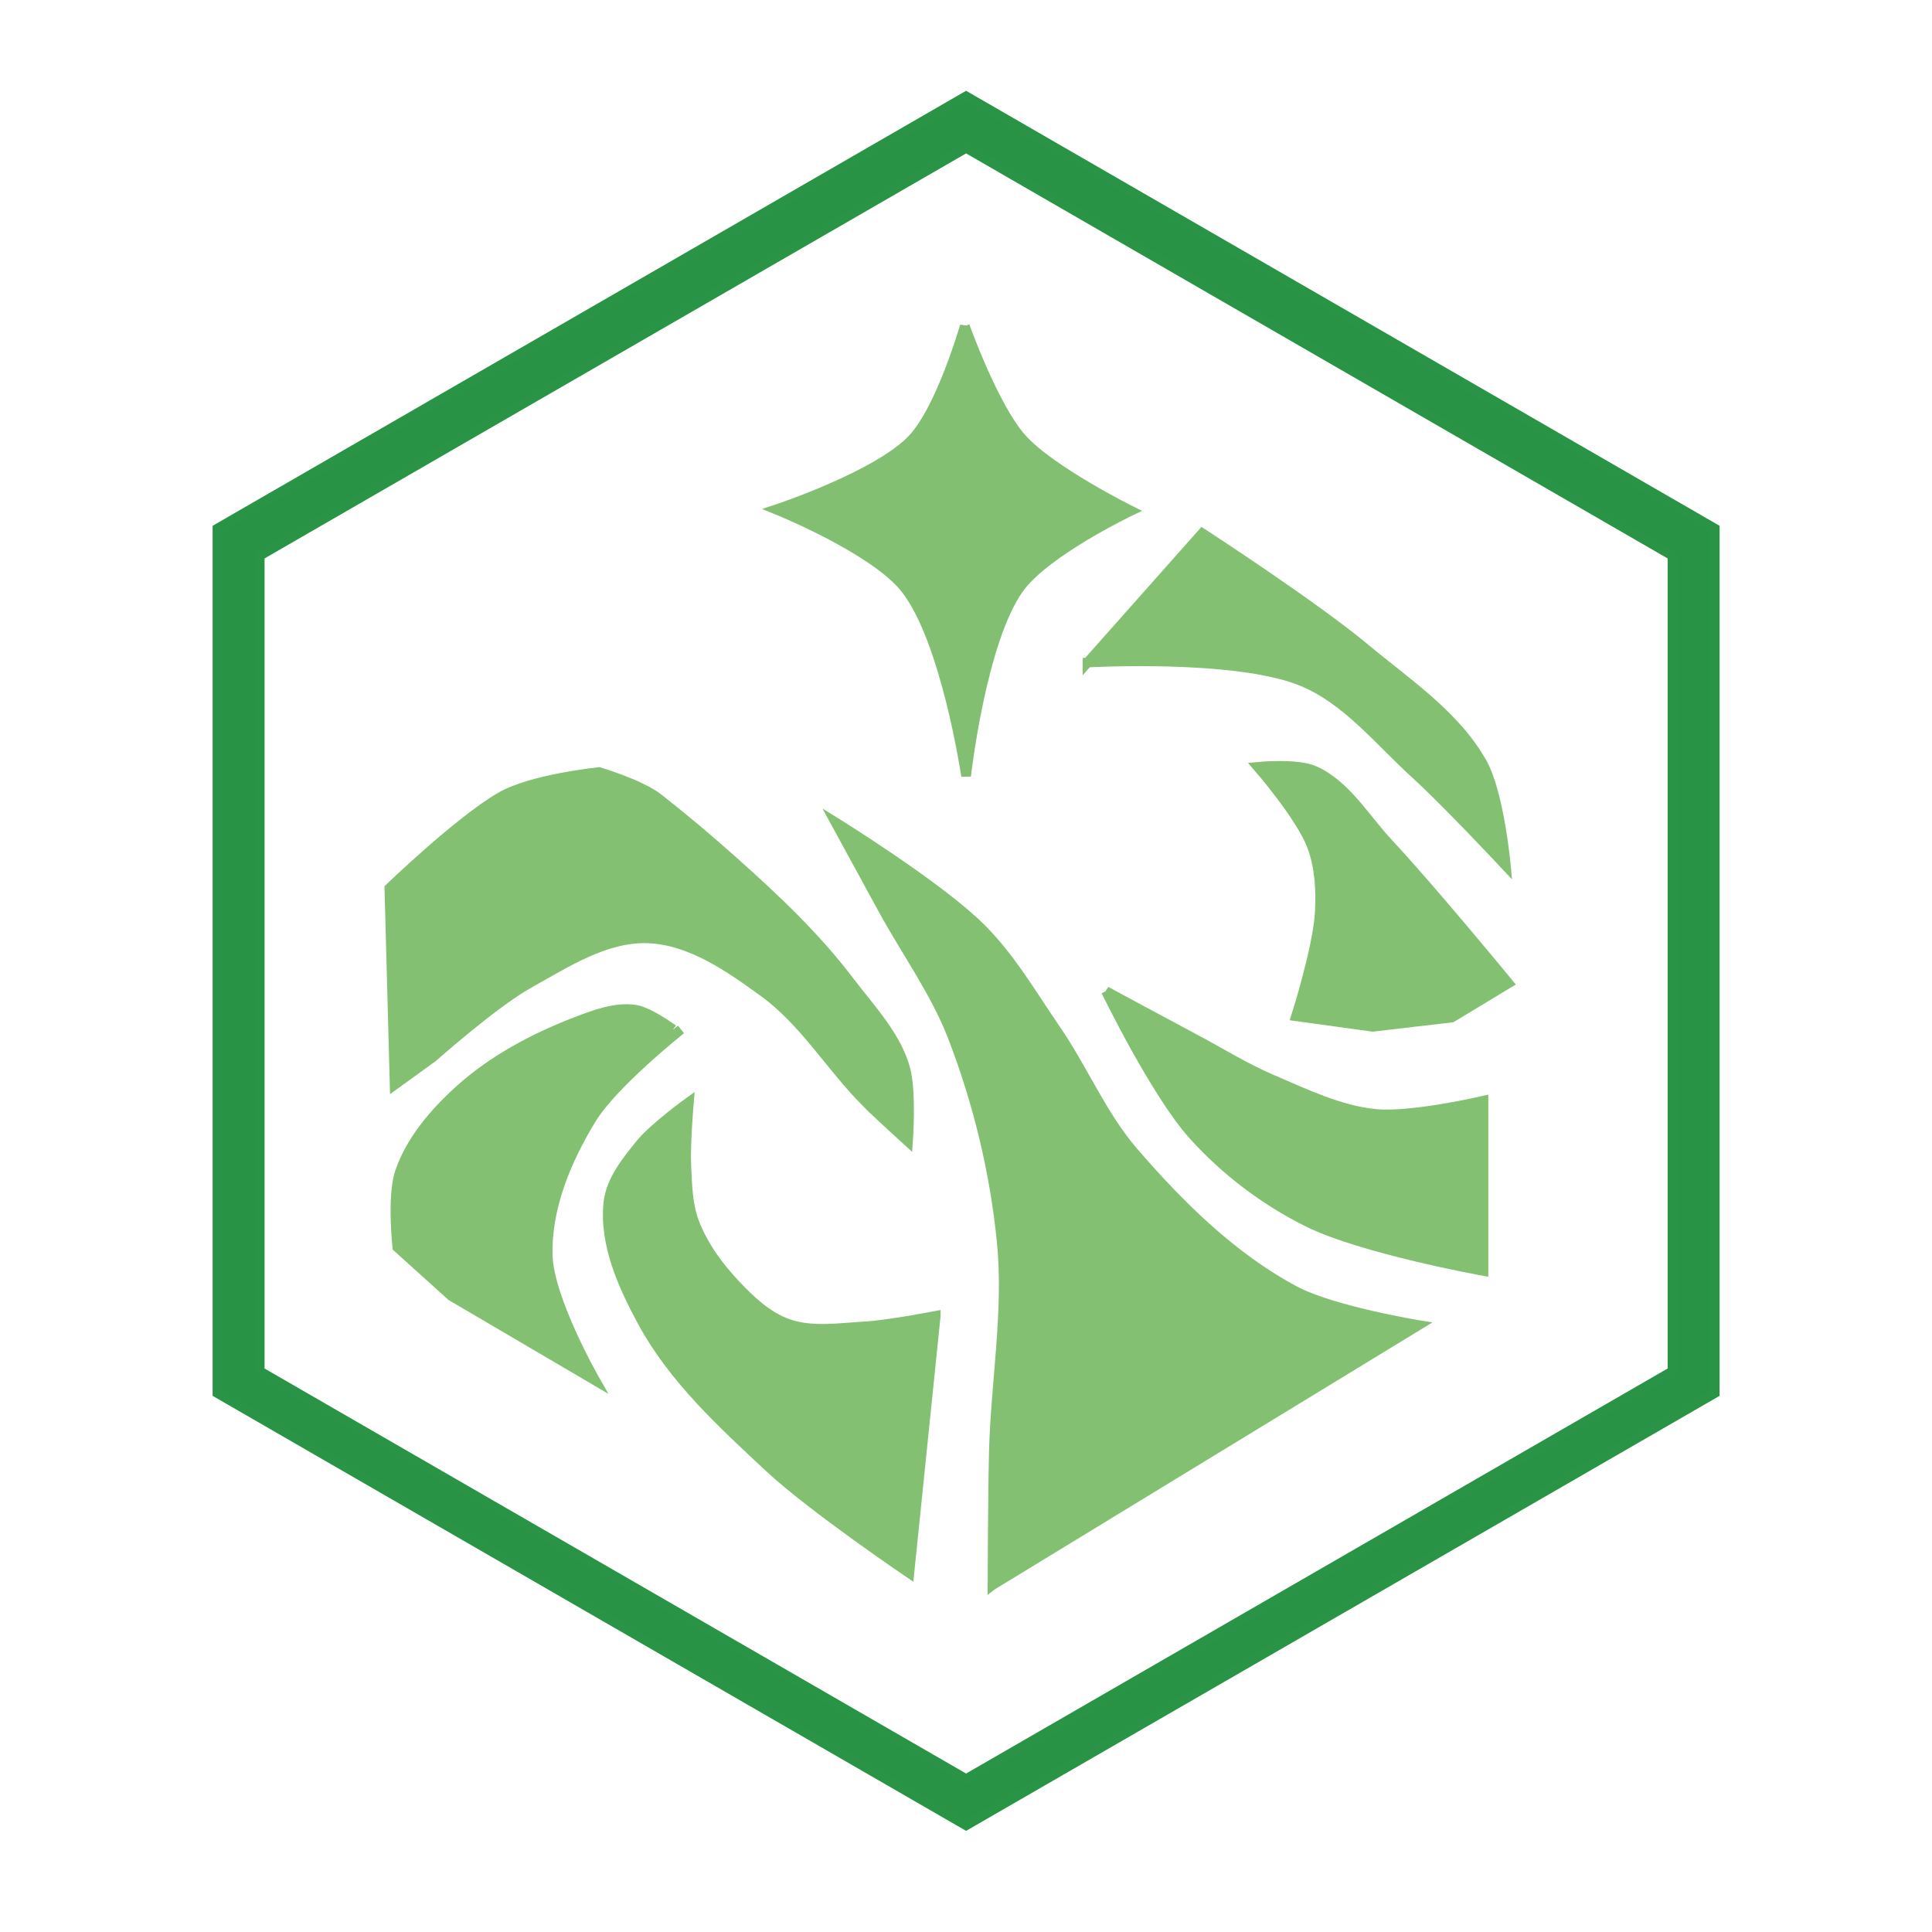
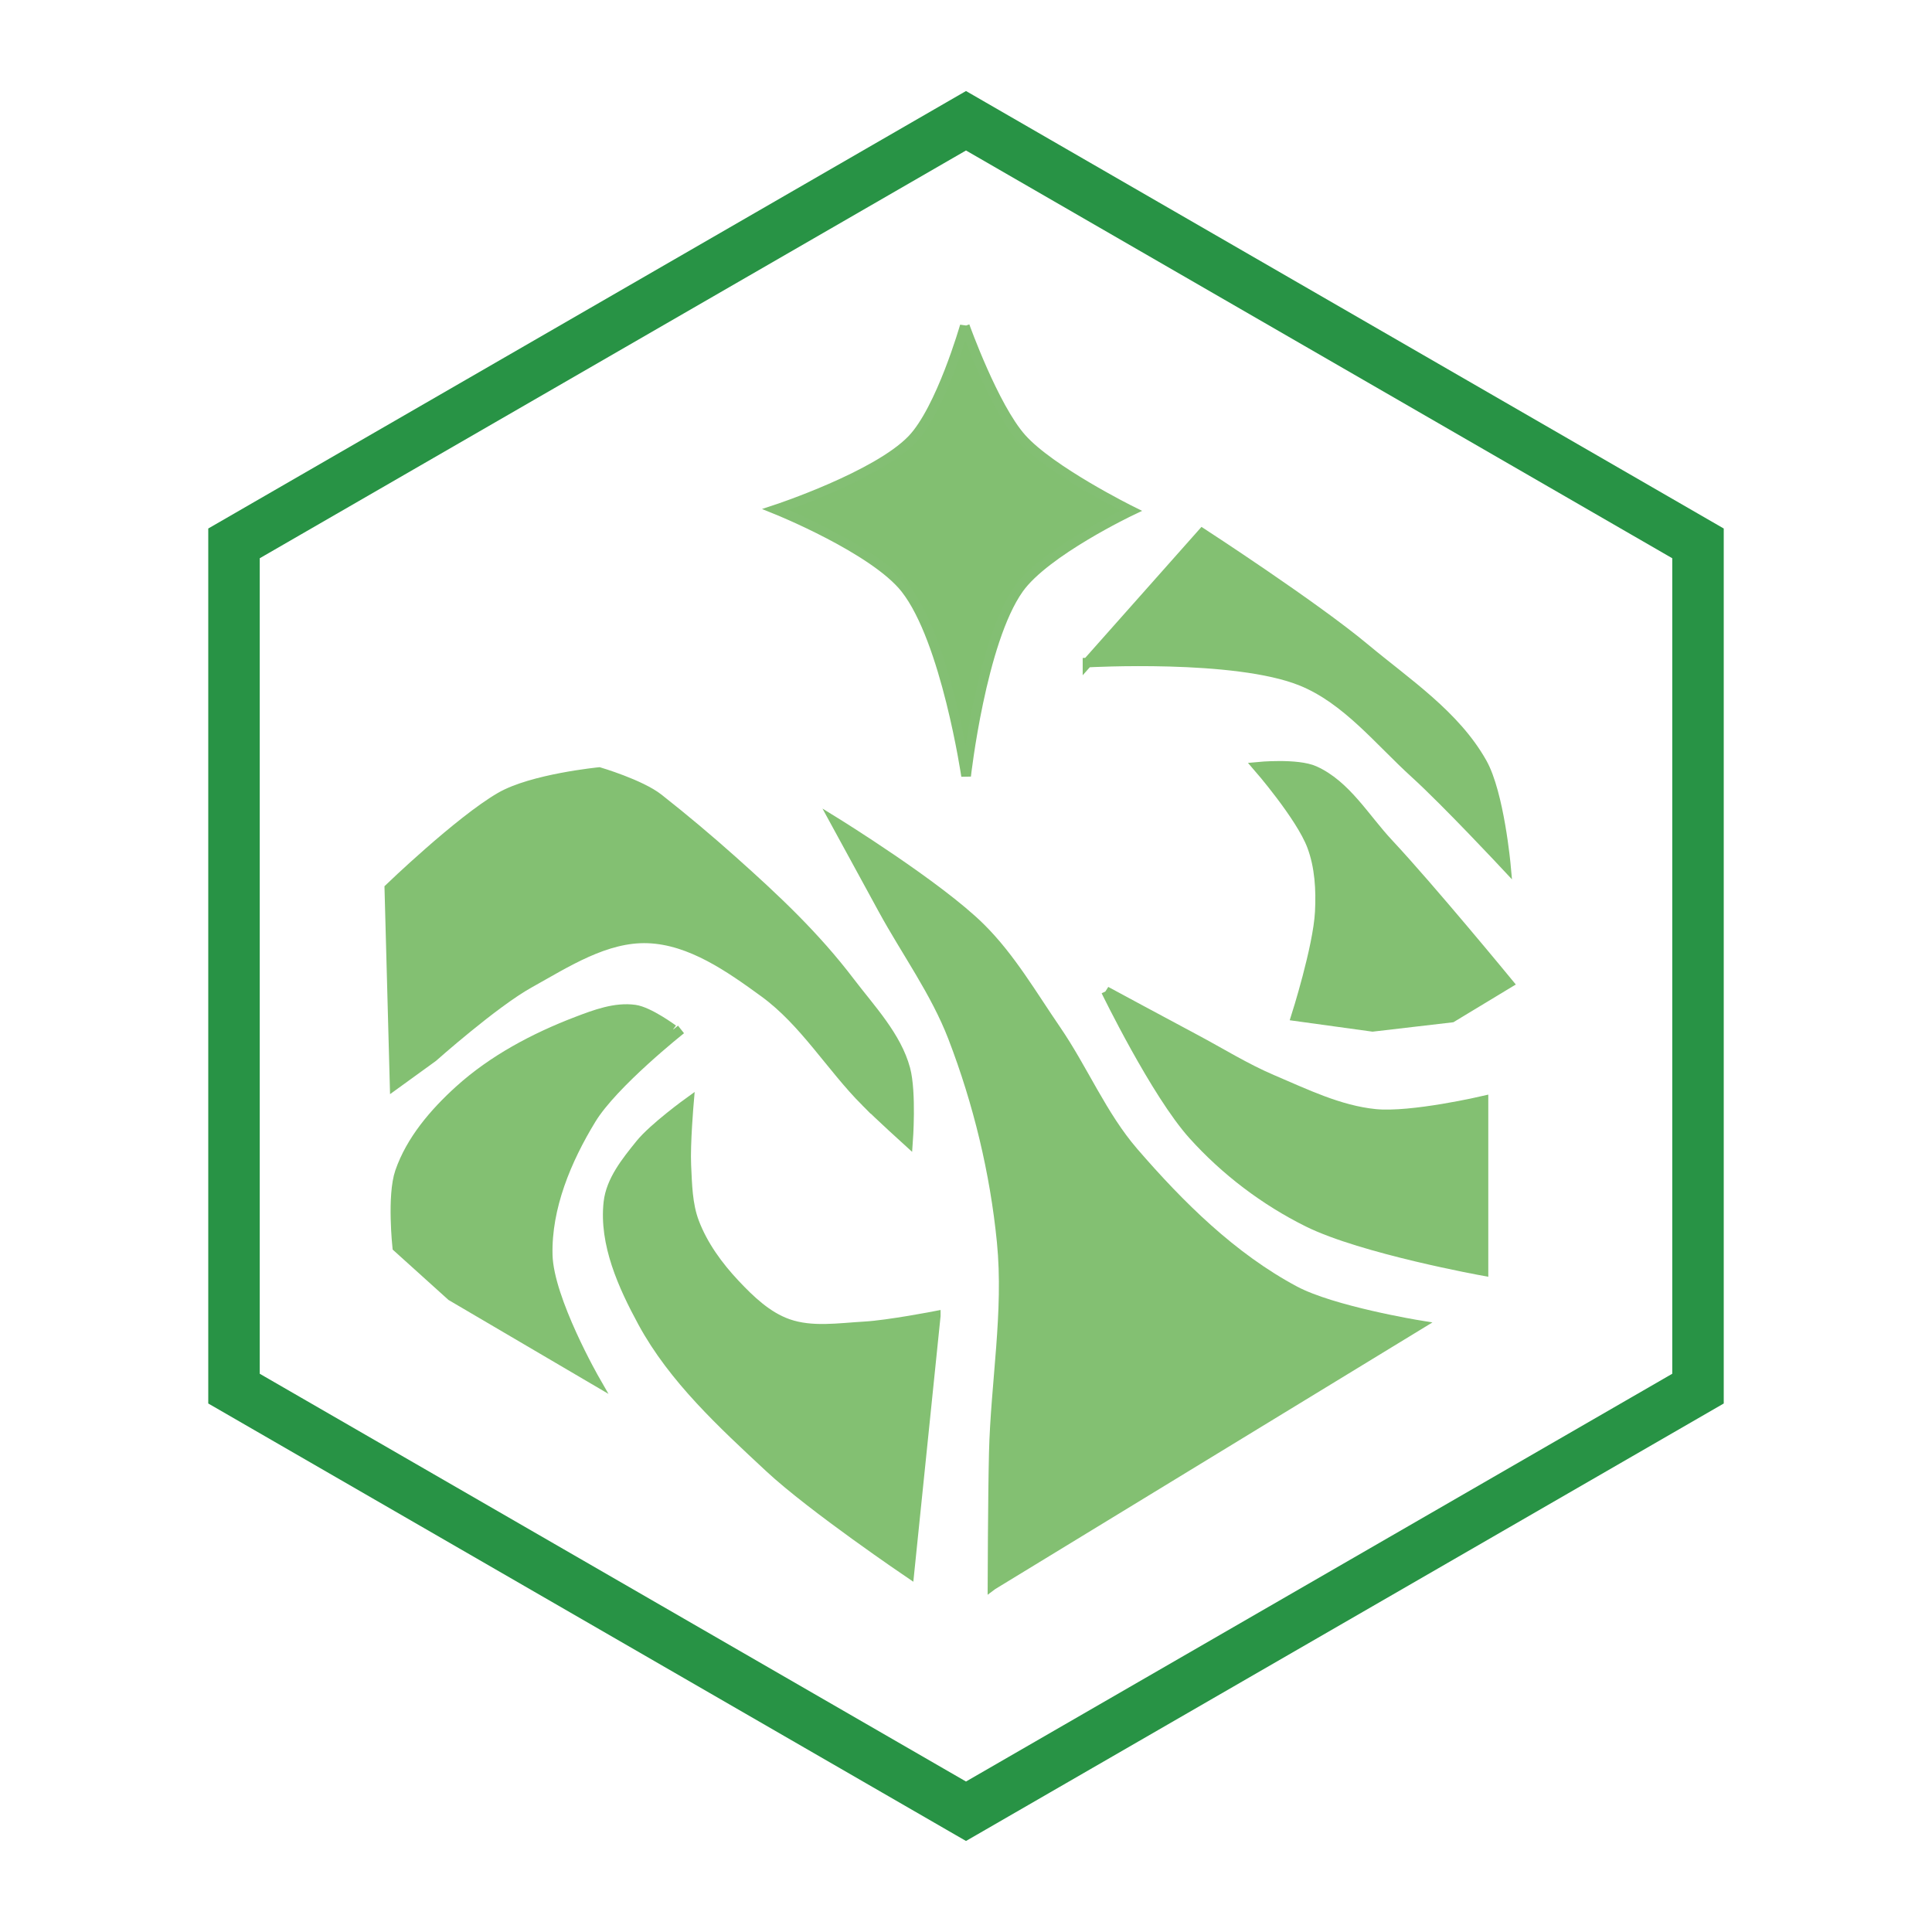
<svg xmlns="http://www.w3.org/2000/svg" width="200.0px" height="200.0px" viewBox="0 0 200.0 200.0" version="1.1" id="SVGRoot" xml:space="preserve">
  <defs id="defs11732" />
+   <style>
+ 	 		.hexagon {
+ 	 			fill: #289345;
+ 	 			stroke: #289345;
+ 	 		}
+ 	 	</style>
  <g id="layer1">
-     <path id="path15698" style="display:inline;fill:#289345;fill-opacity:1;stroke:#299445;stroke-opacity:1" d="M 100.01,9.975 22.51,54.719 v 89.49 l 77.5,44.744 77.502,-44.744 V 54.719 Z m 0,5.328 73.123,42.217 v 84.436 l -73.123,42.217 -73.123,-42.217 V 57.52 Z" />
+     <path id="hex-border" class="hexagon" d="M 100 10 L 22.059 55 L 22.059 145 L 100 190 L 177.941 145 L 177.941 55 L 100 10 z M 100 15 L 173.611 57.5 L 173.611 142.5 L 100 185 L 26.389 142.5 L 26.389 57.5 L 100 15 z " />
    <path style="display:inline;fill:#82bf71;fill-opacity:1;stroke:#83bf73;stroke-width:1px;stroke-linecap:butt;stroke-linejoin:miter;stroke-opacity:1" d="m 99.874,33.747 c 0,0 -2.472,8.635 -5.465,11.75 -3.655,3.804 -14.072,7.241 -14.072,7.241 0,0 10.151,4.087 13.389,8.198 4.207,5.339 6.285,19.401 6.285,19.401 0,0 1.565,-13.93 5.465,-19.401 2.735,-3.837 11.613,-8.061 11.613,-8.061 0,0 -8.326,-4.126 -11.34,-7.514 -2.883,-3.242 -5.875,-11.613 -5.875,-11.613 z" id="path16483" />
    <path style="fill:#83c072;stroke:#83c072;stroke-width:1px;stroke-linecap:butt;stroke-linejoin:miter;stroke-opacity:1;fill-opacity:1" d="m 112.58,68.586 11.886,-13.389 c 0,0 11.534,7.494 16.805,11.886 4.354,3.629 9.384,6.945 12.16,11.886 1.785,3.179 2.459,10.657 2.459,10.657 0,0 -6.115,-6.552 -9.427,-9.564 -3.736,-3.397 -7.069,-7.669 -11.75,-9.564 -6.864,-2.779 -22.133,-1.913 -22.133,-1.913 z" id="path18660" />
    <path style="fill:#83c072;stroke:#83c072;stroke-width:1px;stroke-linecap:butt;stroke-linejoin:miter;stroke-opacity:1;fill-opacity:1" d="m 134.167,105.202 c 0,0 2.266,-7.108 2.459,-10.793 0.12,-2.29 -0.013,-4.684 -0.82,-6.831 -1.164,-3.098 -5.602,-8.198 -5.602,-8.198 0,0 4.085,-0.396 5.875,0.41 3.26,1.467 5.209,4.904 7.651,7.514 4.346,4.647 12.433,14.482 12.433,14.482 l -5.875,3.552 -8.198,0.956 z" id="path18662" />
    <path style="fill:#83c072;stroke:#83c072;stroke-width:1px;stroke-linecap:butt;stroke-linejoin:miter;stroke-opacity:1;fill-opacity:1" d="m 114.493,102.606 c 0,0 5.134,10.58 9.017,14.892 3.328,3.696 7.431,6.809 11.886,9.017 5.633,2.792 18.171,5.055 18.171,5.055 v -17.625 c 0,0 -7.46,1.743 -11.203,1.366 -3.726,-0.375 -7.212,-2.085 -10.657,-3.552 -2.792,-1.19 -5.381,-2.811 -8.061,-4.235 -3.059,-1.625 -9.154,-4.919 -9.154,-4.919 z" id="path18664" />
    <path style="fill:#83c072;stroke:#83c072;stroke-width:1px;stroke-linecap:butt;stroke-linejoin:miter;stroke-opacity:1;fill-opacity:1" d="m 102.743,164.088 44.13,-26.915 c 0,0 -8.924,-1.461 -12.843,-3.552 -6.467,-3.452 -11.875,-8.8 -16.668,-14.346 -3.28,-3.795 -5.223,-8.57 -8.061,-12.706 -2.468,-3.598 -4.69,-7.448 -7.788,-10.52 -4.399,-4.362 -15.029,-10.93 -15.029,-10.93 0,0 3.278,6.012 4.919,9.017 2.412,4.418 5.434,8.554 7.241,13.253 2.605,6.774 4.342,13.955 5.055,21.177 0.717,7.257 -0.647,14.57 -0.82,21.86 -0.108,4.553 -0.137,13.663 -0.137,13.663 z" id="path18666" />
    <path style="fill:#83c072;stroke:#83c072;stroke-width:1px;stroke-linecap:butt;stroke-linejoin:miter;stroke-opacity:1;fill-opacity:1" d="m 96.868,136.216 -2.733,26.642 c 0,0 -10.057,-6.808 -14.482,-10.93 -4.866,-4.532 -9.94,-9.187 -13.116,-15.029 -2.059,-3.787 -4.028,-8.149 -3.552,-12.433 0.252,-2.269 1.846,-4.235 3.279,-6.012 1.398,-1.734 5.055,-4.372 5.055,-4.372 0,0 -0.379,4.373 -0.273,6.558 0.096,1.975 0.122,4.025 0.82,5.875 0.905,2.399 2.478,4.554 4.235,6.421 1.561,1.658 3.318,3.342 5.465,4.099 2.493,0.879 5.285,0.422 7.924,0.273 2.482,-0.14 7.378,-1.093 7.378,-1.093 z" id="path18668" />
    <path style="fill:#83c072;stroke:#83c072;stroke-width:1px;stroke-linecap:butt;stroke-linejoin:miter;stroke-opacity:1;fill-opacity:1" d="m 70.499,106.568 c 0,0 -7.01,5.552 -9.291,9.291 -2.565,4.205 -4.637,9.148 -4.509,14.072 0.121,4.625 4.919,12.979 4.919,12.979 l -14.892,-8.744 -5.602,-5.055 c 0,0 -0.572,-5.332 0.273,-7.788 1.135,-3.299 3.562,-6.129 6.148,-8.471 3.48,-3.151 7.775,-5.428 12.16,-7.105 1.91,-0.731 3.986,-1.511 6.012,-1.23 1.473,0.204 3.962,2.049 3.962,2.049" id="path18670" />
    <path style="fill:#83c072;stroke:#83c072;stroke-width:1px;stroke-linecap:butt;stroke-linejoin:miter;stroke-opacity:1;fill-opacity:1" d="m 89.627,114.083 c -3.636,-3.655 -6.352,-8.305 -10.52,-11.34 -3.574,-2.603 -7.605,-5.436 -12.023,-5.602 -4.378,-0.164 -8.468,2.515 -12.296,4.645 -3.661,2.037 -9.974,7.651 -9.974,7.651 l -3.962,2.869 -0.547,-20.357 c 0,0 7.199,-6.935 11.477,-9.427 3.289,-1.916 10.247,-2.596 10.247,-2.596 0,0 4.28,1.262 6.148,2.733 2.616,2.06 5.166,4.205 7.651,6.421 4.448,3.967 8.555,7.824 12.16,12.57 2.12,2.79 4.832,5.632 5.738,9.017 0.648,2.421 0.273,7.514 0.273,7.514 0,0 -2.963,-2.683 -4.372,-4.099 z" id="path18672" />
  </g>
</svg>
